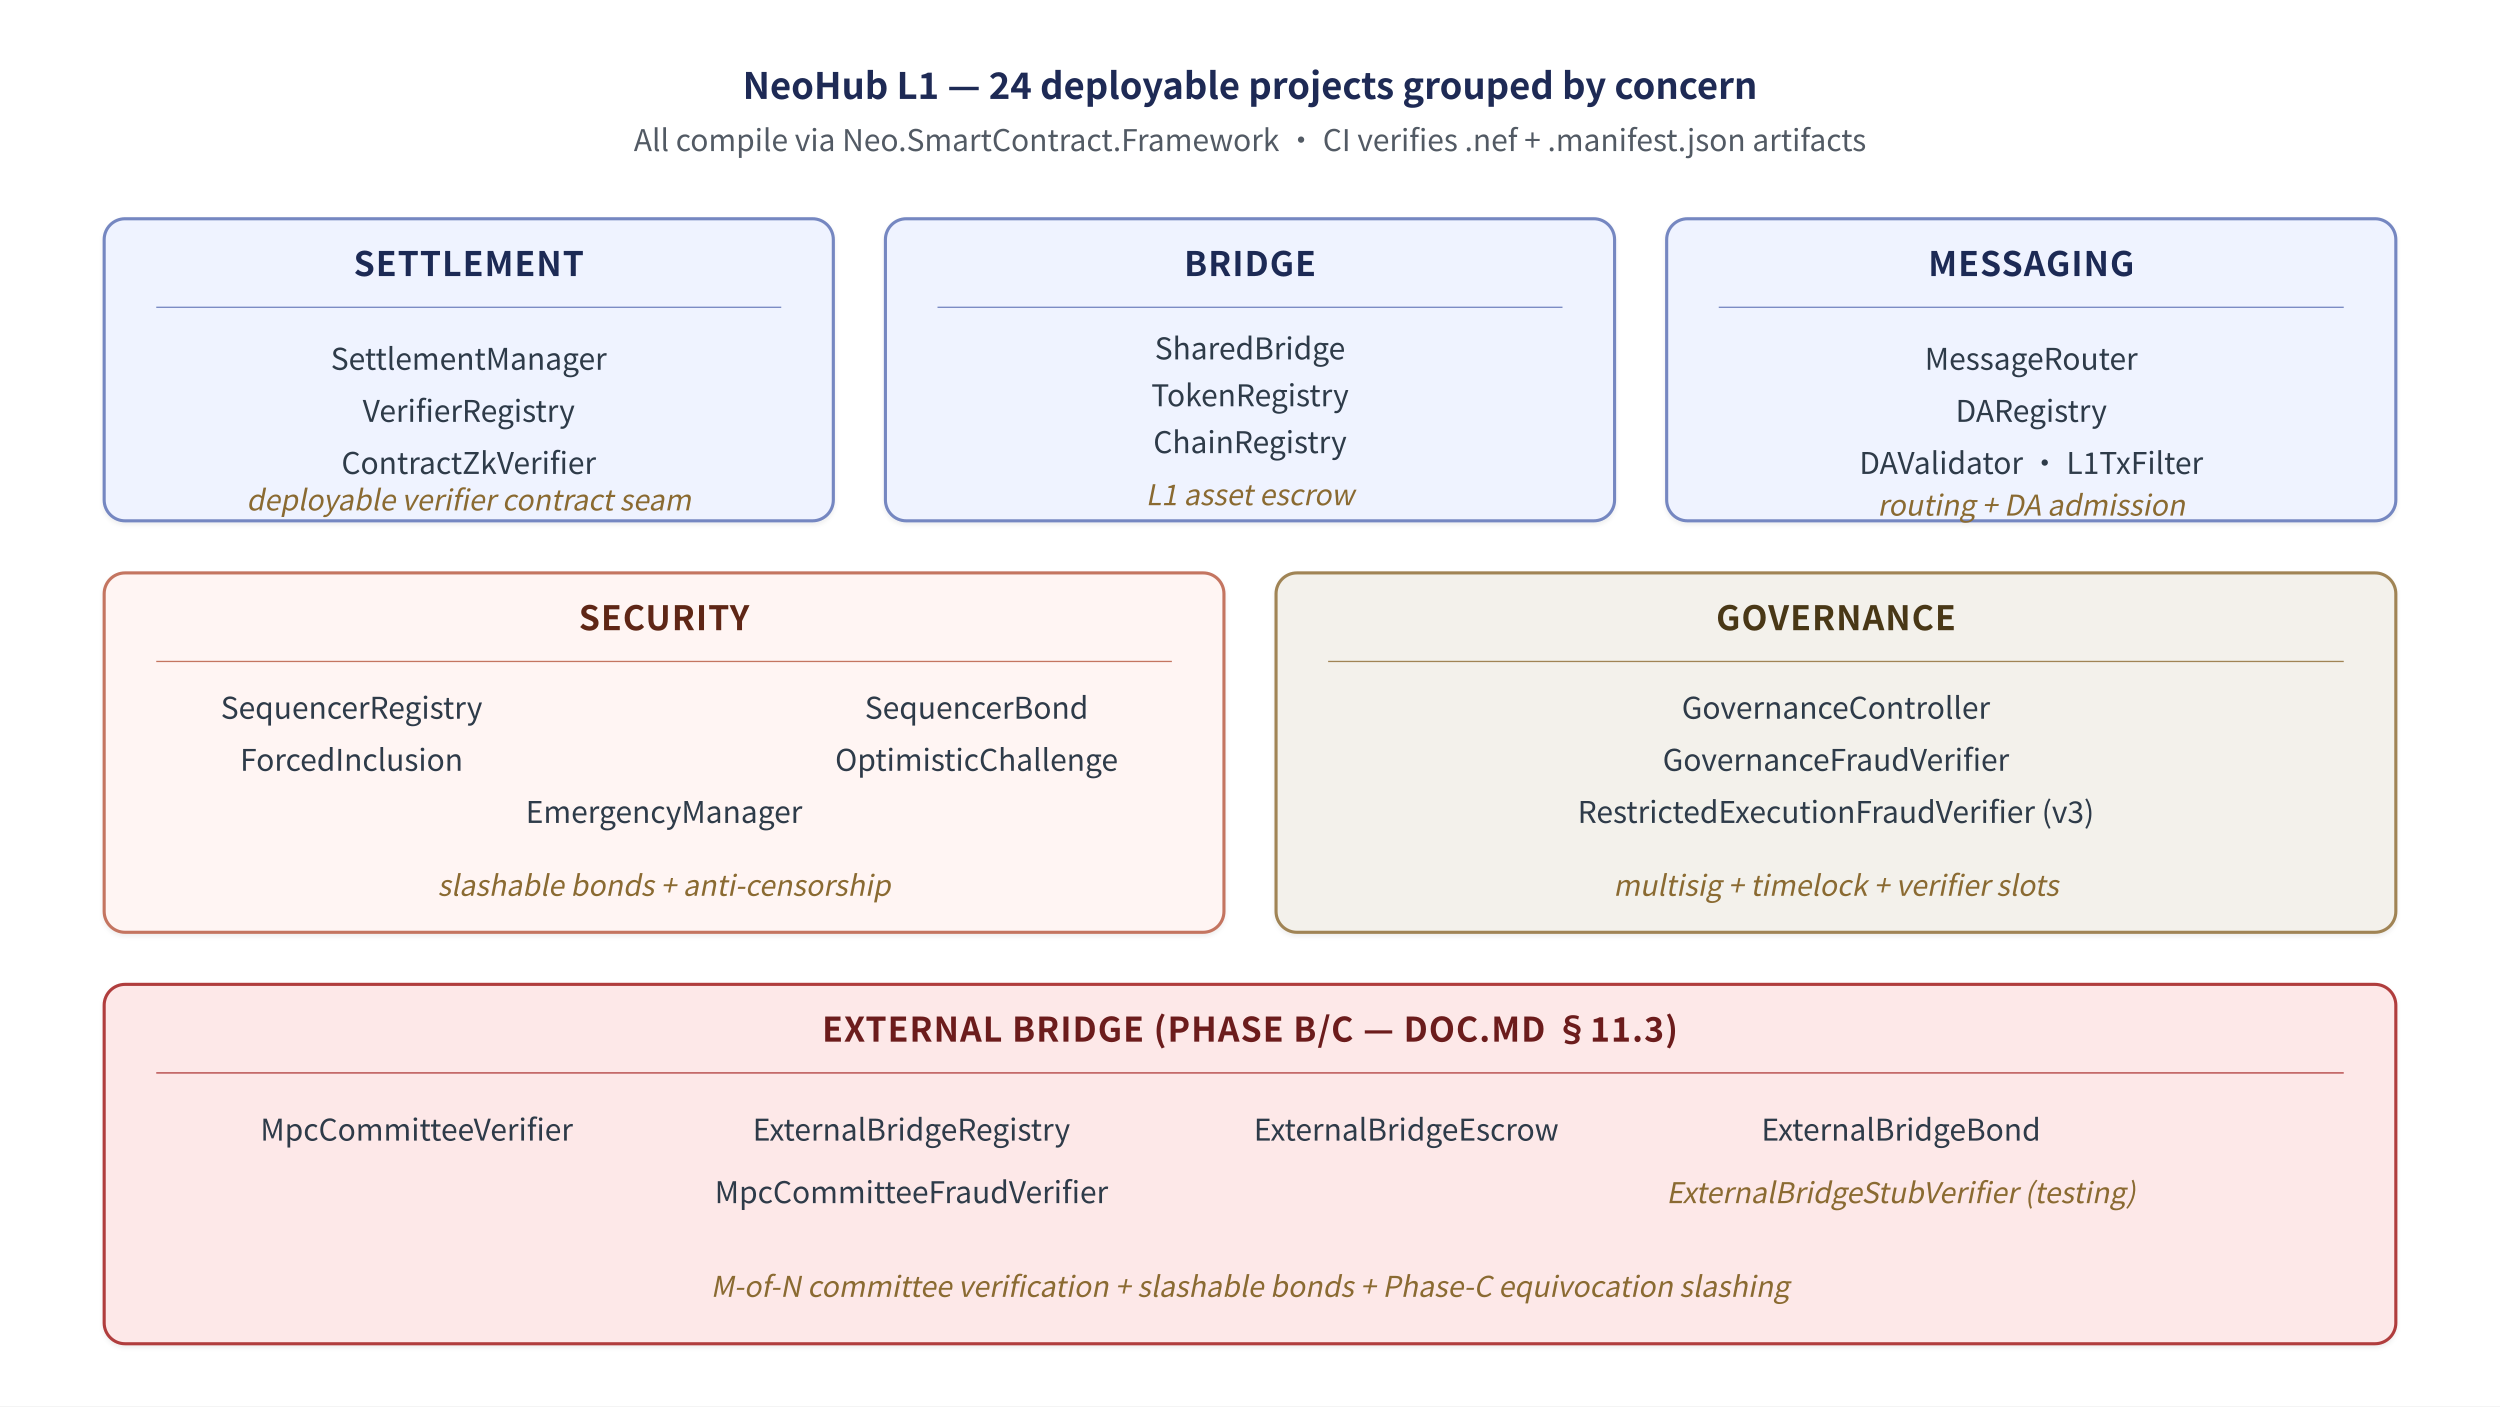
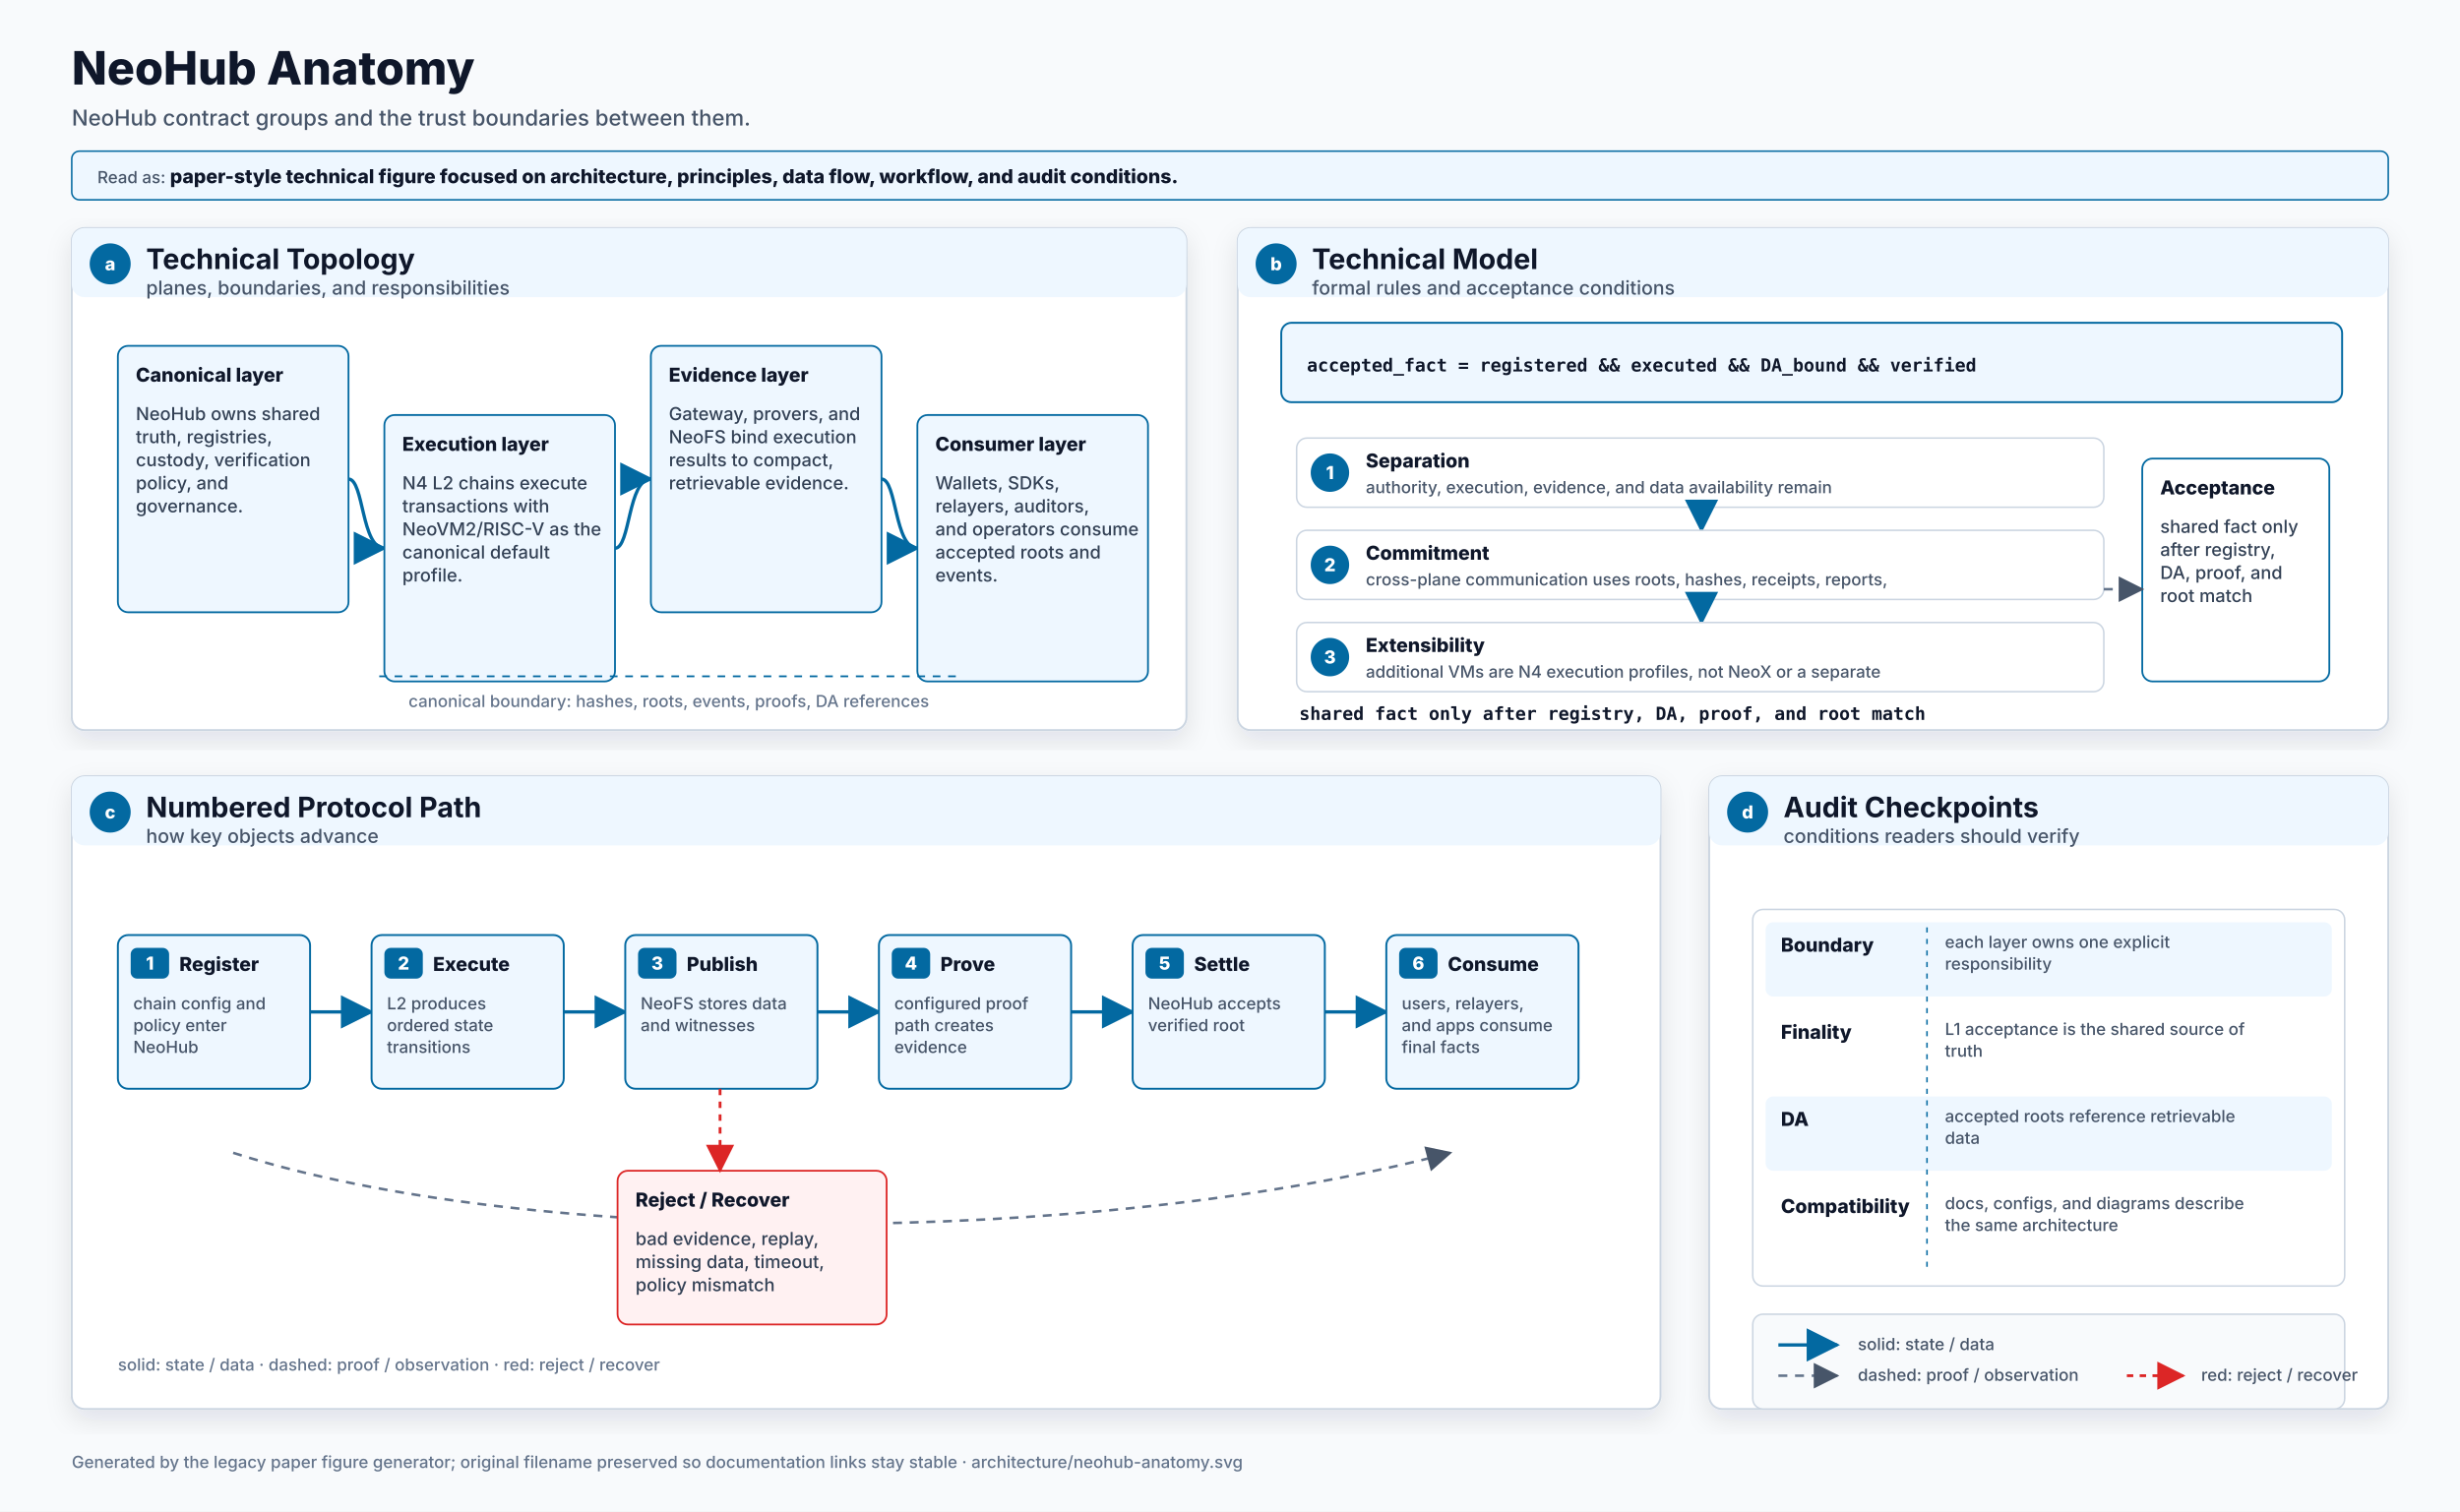
- <svg xmlns="http://www.w3.org/2000/svg" viewBox="0 0 960 540" font-family="'Noto Sans CJK SC', -apple-system, BlinkMacSystemFont, 'Segoe UI', Helvetica, Arial, sans-serif" role="img" aria-labelledby="title desc">
+ <svg xmlns="http://www.w3.org/2000/svg" width="1920" height="1180" viewBox="0 0 1920 1180" role="img" aria-label="NeoHub Anatomy">
  <defs>
-     <filter id="card" x="-2%" y="-3%" width="104%" height="106%">
-       <feDropShadow dx="0" dy="1" stdDeviation="0.9" flood-color="#000000" flood-opacity="0.07" />
+     <marker id="arrowAccent" viewBox="0 0 10 10" refX="9.2" refY="5" markerWidth="10" markerHeight="10" orient="auto">
+       <path d="M0,0 L10,5 L0,10 Z" fill="#0369a1" />
+     </marker>
+     <marker id="arrowGray" viewBox="0 0 10 10" refX="9.2" refY="5" markerWidth="10" markerHeight="10" orient="auto">
+       <path d="M0,0 L10,5 L0,10 Z" fill="#475569" />
+     </marker>
+     <marker id="arrowFault" viewBox="0 0 10 10" refX="9.2" refY="5" markerWidth="10" markerHeight="10" orient="auto">
+       <path d="M0,0 L10,5 L0,10 Z" fill="#dc2626" />
+     </marker>
+     <filter id="shadow" x="-3%" y="-4%" width="106%" height="108%">
+       <feDropShadow dx="0" dy="8" stdDeviation="10" flood-color="#0f172a" flood-opacity="0.10" />
    </filter>
    <style>
-       .grp-title  { font-size: 13px; font-weight: 700; letter-spacing: 0.4px; }
-       .item       { font-size: 11.5px; fill: #2d3a48; }
-       .item-stub  { font-size: 11px; fill: #8a6a30; font-style: italic; }
-       .header     { font-size: 14px; font-weight: 700; }
-       .subheader  { font-size: 11.5px; fill: #525a64; }
-     </style>
+ .bg{fill:#f8fafc}.panel{fill:#ffffff;stroke:#cbd5e1;stroke-width:1.5;filter:url(#shadow)}
+ .title{font:800 36px 'Inter','Segoe UI',Arial,sans-serif;fill:#0f172a}.subtitle{font:500 17px 'Inter','Segoe UI',Arial,sans-serif;fill:#475569}
+ .panelTitle{font:750 22px 'Inter','Segoe UI',Arial,sans-serif;fill:#0f172a}.panelSub{font:500 15px 'Inter','Segoe UI',Arial,sans-serif;fill:#475569}
+ .strong{font:760 15px 'Inter','Segoe UI',Arial,sans-serif;fill:#0f172a}.body{font:500 14px 'Inter','Segoe UI',Arial,sans-serif;fill:#334155}.small{font:500 13px 'Inter','Segoe UI',Arial,sans-serif;fill:#475569}
+ .mono{font:650 14px 'Cascadia Mono','SFMono-Regular',Consolas,monospace;fill:#0f172a}.label{font:800 14px 'Inter','Segoe UI',Arial,sans-serif;fill:#ffffff}.caption{font:500 13px 'Inter','Segoe UI',Arial,sans-serif;fill:#64748b}
+ .accentArrow{stroke:#0369a1;stroke-width:2.6;fill:none;marker-end:url(#arrowAccent)}.dashArrow{stroke:#64748b;stroke-width:2.0;fill:none;stroke-dasharray:7 6;marker-end:url(#arrowGray)}.faultArrow{stroke:#dc2626;stroke-width:2.2;fill:none;stroke-dasharray:5 5;marker-end:url(#arrowFault)}
+ </style>
  </defs>
-   <rect width="960" height="540" fill="#ffffff" />
-   <text x="480" y="38" text-anchor="middle" class="header" fill="#1e2a55">NeoHub L1 — 24 deployable projects grouped by concern</text>
-   <text x="480" y="58" text-anchor="middle" class="subheader">All compile via Neo.SmartContract.Framework · CI verifies .nef + .manifest.json artifacts</text>
-   <g filter="url(#card)">
-     <rect x="40" y="84" width="280" height="116" rx="8" ry="8" fill="#eff3ff" stroke="#7587c1" stroke-width="1.2" />
-     <text x="180" y="106" text-anchor="middle" class="grp-title" fill="#1e2a55">SETTLEMENT</text>
-     <line x1="60" y1="118" x2="300" y2="118" stroke="#7587c1" stroke-width="0.5" />
-     <text x="180" y="142" text-anchor="middle" class="item">SettlementManager</text>
-     <text x="180" y="162" text-anchor="middle" class="item">VerifierRegistry</text>
-     <text x="180" y="182" text-anchor="middle" class="item">ContractZkVerifier</text>
-     <text x="180" y="196" text-anchor="middle" class="item-stub">deployable verifier contract seam</text>
-   </g>
-   <g filter="url(#card)">
-     <rect x="340" y="84" width="280" height="116" rx="8" ry="8" fill="#eff3ff" stroke="#7587c1" stroke-width="1.2" />
-     <text x="480" y="106" text-anchor="middle" class="grp-title" fill="#1e2a55">BRIDGE</text>
-     <line x1="360" y1="118" x2="600" y2="118" stroke="#7587c1" stroke-width="0.5" />
-     <text x="480" y="138" text-anchor="middle" class="item">SharedBridge</text>
-     <text x="480" y="156" text-anchor="middle" class="item">TokenRegistry</text>
-     <text x="480" y="174" text-anchor="middle" class="item">ChainRegistry</text>
-     <text x="480" y="194" text-anchor="middle" class="item-stub">L1 asset escrow</text>
-   </g>
-   <g filter="url(#card)">
-     <rect x="640" y="84" width="280" height="116" rx="8" ry="8" fill="#eff3ff" stroke="#7587c1" stroke-width="1.2" />
-     <text x="780" y="106" text-anchor="middle" class="grp-title" fill="#1e2a55">MESSAGING</text>
-     <line x1="660" y1="118" x2="900" y2="118" stroke="#7587c1" stroke-width="0.5" />
-     <text x="780" y="142" text-anchor="middle" class="item">MessageRouter</text>
-     <text x="780" y="162" text-anchor="middle" class="item">DARegistry</text>
-     <text x="780" y="182" text-anchor="middle" class="item">DAValidator · L1TxFilter</text>
-     <text x="780" y="198" text-anchor="middle" class="item-stub">routing + DA admission</text>
-   </g>
-   <g filter="url(#card)">
-     <rect x="40" y="220" width="430" height="138" rx="8" ry="8" fill="#fff5f3" stroke="#c47461" stroke-width="1.2" />
-     <text x="255" y="242" text-anchor="middle" class="grp-title" fill="#5e2814">SECURITY</text>
-     <line x1="60" y1="254" x2="450" y2="254" stroke="#c47461" stroke-width="0.5" />
-     <text x="135" y="276" text-anchor="middle" class="item">SequencerRegistry</text>
-     <text x="375" y="276" text-anchor="middle" class="item">SequencerBond</text>
-     <text x="135" y="296" text-anchor="middle" class="item">ForcedInclusion</text>
-     <text x="375" y="296" text-anchor="middle" class="item">OptimisticChallenge</text>
-     <text x="255" y="316" text-anchor="middle" class="item">EmergencyManager</text>
-     <text x="255" y="344" text-anchor="middle" class="item-stub" fill="#8a4a30">slashable bonds + anti-censorship</text>
-   </g>
-   <g filter="url(#card)">
-     <rect x="490" y="220" width="430" height="138" rx="8" ry="8" fill="#f3f1eb" stroke="#a08454" stroke-width="1.2" />
-     <text x="705" y="242" text-anchor="middle" class="grp-title" fill="#4a3818">GOVERNANCE</text>
-     <line x1="510" y1="254" x2="900" y2="254" stroke="#a08454" stroke-width="0.5" />
-     <text x="705" y="276" text-anchor="middle" class="item">GovernanceController</text>
-     <text x="705" y="296" text-anchor="middle" class="item">GovernanceFraudVerifier</text>
-     <text x="705" y="316" text-anchor="middle" class="item">RestrictedExecutionFraudVerifier (v3)</text>
-     <text x="705" y="344" text-anchor="middle" class="item-stub" fill="#7a5828">multisig + timelock + verifier slots</text>
-   </g>
-   <g filter="url(#card)">
-     <rect x="40" y="378" width="880" height="138" rx="8" ry="8" fill="#fde8e8" stroke="#b03d3d" stroke-width="1.2" />
-     <text x="480" y="400" text-anchor="middle" class="grp-title" fill="#6c1e1e">EXTERNAL BRIDGE (PHASE B/C — DOC.MD §11.3)</text>
-     <line x1="60" y1="412" x2="900" y2="412" stroke="#b03d3d" stroke-width="0.5" />
-     <text x="160" y="438" text-anchor="middle" class="item">MpcCommitteeVerifier</text>
-     <text x="350" y="438" text-anchor="middle" class="item">ExternalBridgeRegistry</text>
-     <text x="540" y="438" text-anchor="middle" class="item">ExternalBridgeEscrow</text>
-     <text x="730" y="438" text-anchor="middle" class="item">ExternalBridgeBond</text>
-     <text x="350" y="462" text-anchor="middle" class="item">MpcCommitteeFraudVerifier</text>
-     <text x="730" y="462" text-anchor="middle" class="item-stub">ExternalBridgeStubVerifier (testing)</text>
-     <text x="480" y="498" text-anchor="middle" class="item-stub" fill="#8a2828">M-of-N committee verification + slashable bonds + Phase-C equivocation slashing</text>
-   </g>
+   <rect class="bg" width="1920" height="1180" />
+   <text x="56" y="66" class="title">NeoHub Anatomy</text>
+   <text x="56" y="98" class="subtitle">NeoHub contract groups and the trust boundaries between them.</text>
+   <rect x="56" y="118" width="1808" height="38" rx="6" fill="#eef7ff" stroke="#0369a1" stroke-width="1.2" />
+   <text x="76" y="143" class="small">Read as: <tspan class="strong">paper-style technical figure focused on architecture, principles, data flow, workflow, and audit conditions.</tspan>
+   </text>
+   <rect x="56" y="178" width="870" height="392" rx="10" class="panel" />
+   <rect x="56" y="178" width="870" height="54" rx="10" fill="#eef7ff" />
+   <circle cx="86" cy="206" r="16" fill="#0369a1" />
+   <text x="86" y="211" text-anchor="middle" class="label">a</text>
+   <text x="114" y="210" class="panelTitle">Technical Topology</text>
+   <text x="114" y="230" class="panelSub">planes, boundaries, and responsibilities</text>
+   <rect x="966" y="178" width="898" height="392" rx="10" class="panel" />
+   <rect x="966" y="178" width="898" height="54" rx="10" fill="#eef7ff" />
+   <circle cx="996" cy="206" r="16" fill="#0369a1" />
+   <text x="996" y="211" text-anchor="middle" class="label">b</text>
+   <text x="1024" y="210" class="panelTitle">Technical Model</text>
+   <text x="1024" y="230" class="panelSub">formal rules and acceptance conditions</text>
+   <rect x="56" y="606" width="1240" height="494" rx="10" class="panel" />
+   <rect x="56" y="606" width="1240" height="54" rx="10" fill="#eef7ff" />
+   <circle cx="86" cy="634" r="16" fill="#0369a1" />
+   <text x="86" y="639" text-anchor="middle" class="label">c</text>
+   <text x="114" y="638" class="panelTitle">Numbered Protocol Path</text>
+   <text x="114" y="658" class="panelSub">how key objects advance</text>
+   <rect x="1334" y="606" width="530" height="494" rx="10" class="panel" />
+   <rect x="1334" y="606" width="530" height="54" rx="10" fill="#eef7ff" />
+   <circle cx="1364" cy="634" r="16" fill="#0369a1" />
+   <text x="1364" y="639" text-anchor="middle" class="label">d</text>
+   <text x="1392" y="638" class="panelTitle">Audit Checkpoints</text>
+   <text x="1392" y="658" class="panelSub">conditions readers should verify</text>
+   <rect x="92" y="270" width="180" height="208" rx="8" fill="#eef7ff" stroke="#0369a1" stroke-width="1.4" />
+   <text x="106" y="298" class="strong">Canonical layer</text>
+   <text x="106" y="328" class="body">NeoHub owns shared</text>
+   <text x="106" y="346" class="body">truth, registries,</text>
+   <text x="106" y="364" class="body">custody, verification</text>
+   <text x="106" y="382" class="body">policy, and</text>
+   <text x="106" y="400" class="body">governance.</text>
+   <path class="accentArrow" d="M272 374 C284 374 282 428 300 428" />
+   <rect x="300" y="324" width="180" height="208" rx="8" fill="#eef7ff" stroke="#0369a1" stroke-width="1.4" />
+   <text x="314" y="352" class="strong">Execution layer</text>
+   <text x="314" y="382" class="body">N4 L2 chains execute</text>
+   <text x="314" y="400" class="body">transactions with</text>
+   <text x="314" y="418" class="body">NeoVM2/RISC-V as the</text>
+   <text x="314" y="436" class="body">canonical default</text>
+   <text x="314" y="454" class="body">profile.</text>
+   <path class="accentArrow" d="M480 428 C492 428 490 374 508 374" />
+   <rect x="508" y="270" width="180" height="208" rx="8" fill="#eef7ff" stroke="#0369a1" stroke-width="1.4" />
+   <text x="522" y="298" class="strong">Evidence layer</text>
+   <text x="522" y="328" class="body">Gateway, provers, and</text>
+   <text x="522" y="346" class="body">NeoFS bind execution</text>
+   <text x="522" y="364" class="body">results to compact,</text>
+   <text x="522" y="382" class="body">retrievable evidence.</text>
+   <path class="accentArrow" d="M688 374 C700 374 698 428 716 428" />
+   <rect x="716" y="324" width="180" height="208" rx="8" fill="#eef7ff" stroke="#0369a1" stroke-width="1.4" />
+   <text x="730" y="352" class="strong">Consumer layer</text>
+   <text x="730" y="382" class="body">Wallets, SDKs,</text>
+   <text x="730" y="400" class="body">relayers, auditors,</text>
+   <text x="730" y="418" class="body">and operators consume</text>
+   <text x="730" y="436" class="body">accepted roots and</text>
+   <text x="730" y="454" class="body">events.</text>
+   <line x1="296" y1="528" x2="752" y2="528" stroke="#0369a1" stroke-width="1.4" stroke-dasharray="6 6" />
+   <text x="522" y="552" class="caption" text-anchor="middle">canonical boundary: hashes, roots, events, proofs, DA references</text>
+   <rect x="1000" y="252" width="828" height="62" rx="8" fill="#eef7ff" stroke="#0369a1" stroke-width="1.5" />
+   <text x="1020" y="290" class="mono">accepted_fact = registered &amp;&amp; executed &amp;&amp; DA_bound &amp;&amp; verified</text>
+   <rect x="1012" y="342" width="630" height="54" rx="8" fill="#ffffff" stroke="#cbd5e1" stroke-width="1.2" />
+   <circle cx="1038" cy="369" r="15" fill="#0369a1" />
+   <text x="1038" y="374" text-anchor="middle" class="label">1</text>
+   <text x="1066" y="365" class="strong">Separation</text>
+   <text x="1066" y="385" class="small">authority, execution, evidence, and data availability remain</text>
+   <path class="accentArrow" d="M1328 396 L1328 414" />
+   <rect x="1012" y="414" width="630" height="54" rx="8" fill="#ffffff" stroke="#cbd5e1" stroke-width="1.2" />
+   <circle cx="1038" cy="441" r="15" fill="#0369a1" />
+   <text x="1038" y="446" text-anchor="middle" class="label">2</text>
+   <text x="1066" y="437" class="strong">Commitment</text>
+   <text x="1066" y="457" class="small">cross-plane communication uses roots, hashes, receipts, reports,</text>
+   <path class="accentArrow" d="M1328 468 L1328 486" />
+   <rect x="1012" y="486" width="630" height="54" rx="8" fill="#ffffff" stroke="#cbd5e1" stroke-width="1.2" />
+   <circle cx="1038" cy="513" r="15" fill="#0369a1" />
+   <text x="1038" y="518" text-anchor="middle" class="label">3</text>
+   <text x="1066" y="509" class="strong">Extensibility</text>
+   <text x="1066" y="529" class="small">additional VMs are N4 execution profiles, not NeoX or a separate</text>
+   <rect x="1672" y="358" width="146" height="174" rx="8" fill="#ffffff" stroke="#0369a1" stroke-width="1.4" />
+   <text x="1686" y="386" class="strong">Acceptance</text>
+   <text x="1686" y="416" class="body">shared fact only</text>
+   <text x="1686" y="434" class="body">after registry,</text>
+   <text x="1686" y="452" class="body">DA, proof, and</text>
+   <text x="1686" y="470" class="body">root match</text>
+   <path class="dashArrow" d="M1642 460 L1672 460" />
+   <text x="1014" y="562" class="mono">shared fact only after registry, DA, proof, and root match</text>
+   <rect x="92" y="730" width="150" height="120" rx="8" fill="#eef7ff" stroke="#0369a1" stroke-width="1.5" />
+   <rect x="102" y="740" width="30" height="24" rx="5" fill="#0369a1" />
+   <text x="117" y="757" text-anchor="middle" class="label">1</text>
+   <text x="140" y="758" class="strong">Register</text>
+   <text x="104" y="788" class="small">chain config and</text>
+   <text x="104" y="805" class="small">policy enter</text>
+   <text x="104" y="822" class="small">NeoHub</text>
+   <path class="accentArrow" d="M242 790 L290 790" />
+   <rect x="290" y="730" width="150" height="120" rx="8" fill="#eef7ff" stroke="#0369a1" stroke-width="1.5" />
+   <rect x="300" y="740" width="30" height="24" rx="5" fill="#0369a1" />
+   <text x="315" y="757" text-anchor="middle" class="label">2</text>
+   <text x="338" y="758" class="strong">Execute</text>
+   <text x="302" y="788" class="small">L2 produces</text>
+   <text x="302" y="805" class="small">ordered state</text>
+   <text x="302" y="822" class="small">transitions</text>
+   <path class="accentArrow" d="M440 790 L488 790" />
+   <rect x="488" y="730" width="150" height="120" rx="8" fill="#eef7ff" stroke="#0369a1" stroke-width="1.5" />
+   <rect x="498" y="740" width="30" height="24" rx="5" fill="#0369a1" />
+   <text x="513" y="757" text-anchor="middle" class="label">3</text>
+   <text x="536" y="758" class="strong">Publish</text>
+   <text x="500" y="788" class="small">NeoFS stores data</text>
+   <text x="500" y="805" class="small">and witnesses</text>
+   <path class="accentArrow" d="M638 790 L686 790" />
+   <rect x="686" y="730" width="150" height="120" rx="8" fill="#eef7ff" stroke="#0369a1" stroke-width="1.5" />
+   <rect x="696" y="740" width="30" height="24" rx="5" fill="#0369a1" />
+   <text x="711" y="757" text-anchor="middle" class="label">4</text>
+   <text x="734" y="758" class="strong">Prove</text>
+   <text x="698" y="788" class="small">configured proof</text>
+   <text x="698" y="805" class="small">path creates</text>
+   <text x="698" y="822" class="small">evidence</text>
+   <path class="accentArrow" d="M836 790 L884 790" />
+   <rect x="884" y="730" width="150" height="120" rx="8" fill="#eef7ff" stroke="#0369a1" stroke-width="1.5" />
+   <rect x="894" y="740" width="30" height="24" rx="5" fill="#0369a1" />
+   <text x="909" y="757" text-anchor="middle" class="label">5</text>
+   <text x="932" y="758" class="strong">Settle</text>
+   <text x="896" y="788" class="small">NeoHub accepts</text>
+   <text x="896" y="805" class="small">verified root</text>
+   <path class="accentArrow" d="M1034 790 L1082 790" />
+   <rect x="1082" y="730" width="150" height="120" rx="8" fill="#eef7ff" stroke="#0369a1" stroke-width="1.5" />
+   <rect x="1092" y="740" width="30" height="24" rx="5" fill="#0369a1" />
+   <text x="1107" y="757" text-anchor="middle" class="label">6</text>
+   <text x="1130" y="758" class="strong">Consume</text>
+   <text x="1094" y="788" class="small">users, relayers,</text>
+   <text x="1094" y="805" class="small">and apps consume</text>
+   <text x="1094" y="822" class="small">final facts</text>
+   <path class="dashArrow" d="M182 900 C412 974 852 974 1132 900" />
+   <rect x="482" y="914" width="210" height="120" rx="8" fill="#fff1f2" stroke="#dc2626" stroke-width="1.4" />
+   <text x="496" y="942" class="strong">Reject / Recover</text>
+   <text x="496" y="972" class="body">bad evidence, replay,</text>
+   <text x="496" y="990" class="body">missing data, timeout,</text>
+   <text x="496" y="1008" class="body">policy mismatch</text>
+   <path class="faultArrow" d="M562 850 L562 914" />
+   <text x="92" y="1070" class="caption">solid: state / data · dashed: proof / observation · red: reject / recover</text>
+   <rect x="1368" y="710" width="462" height="294" rx="8" fill="#ffffff" stroke="#cbd5e1" stroke-width="1.2" />
+   <rect x="1378" y="720" width="442" height="58" rx="6" fill="#eef7ff" />
+   <text x="1390" y="743" class="strong">Boundary</text>
+   <text x="1518" y="740" class="small">each layer owns one explicit</text>
+   <text x="1518" y="757" class="small">responsibility</text>
+   <rect x="1378" y="788" width="442" height="58" rx="6" fill="#ffffff" />
+   <text x="1390" y="811" class="strong">Finality</text>
+   <text x="1518" y="808" class="small">L1 acceptance is the shared source of</text>
+   <text x="1518" y="825" class="small">truth</text>
+   <rect x="1378" y="856" width="442" height="58" rx="6" fill="#eef7ff" />
+   <text x="1390" y="879" class="strong">DA</text>
+   <text x="1518" y="876" class="small">accepted roots reference retrievable</text>
+   <text x="1518" y="893" class="small">data</text>
+   <rect x="1378" y="924" width="442" height="58" rx="6" fill="#ffffff" />
+   <text x="1390" y="947" class="strong">Compatibility</text>
+   <text x="1518" y="944" class="small">docs, configs, and diagrams describe</text>
+   <text x="1518" y="961" class="small">the same architecture</text>
+   <line x1="1504" y1="724" x2="1504" y2="992" stroke="#0369a1" stroke-width="1.2" stroke-dasharray="4 5" />
+   <rect x="1368" y="1026" width="462" height="74" rx="8" fill="#f8fafc" stroke="#cbd5e1" stroke-width="1.2" />
+   <line x1="1388" y1="1050" x2="1434" y2="1050" stroke="#0369a1" stroke-width="2.6" marker-end="url(#arrowAccent)" />
+   <text x="1450" y="1054" class="small">solid: state / data</text>
+   <line x1="1388" y1="1074" x2="1434" y2="1074" stroke="#64748b" stroke-width="2.0" stroke-dasharray="7 6" marker-end="url(#arrowGray)" />
+   <text x="1450" y="1078" class="small">dashed: proof / observation</text>
+   <line x1="1660" y1="1074" x2="1704" y2="1074" stroke="#dc2626" stroke-width="2.2" stroke-dasharray="5 5" marker-end="url(#arrowFault)" />
+   <text x="1718" y="1078" class="small">red: reject / recover</text>
+   <text x="56" y="1146" class="caption">Generated by the legacy paper figure generator; original filename preserved so documentation links stay stable · architecture/neohub-anatomy.svg</text>
</svg>
